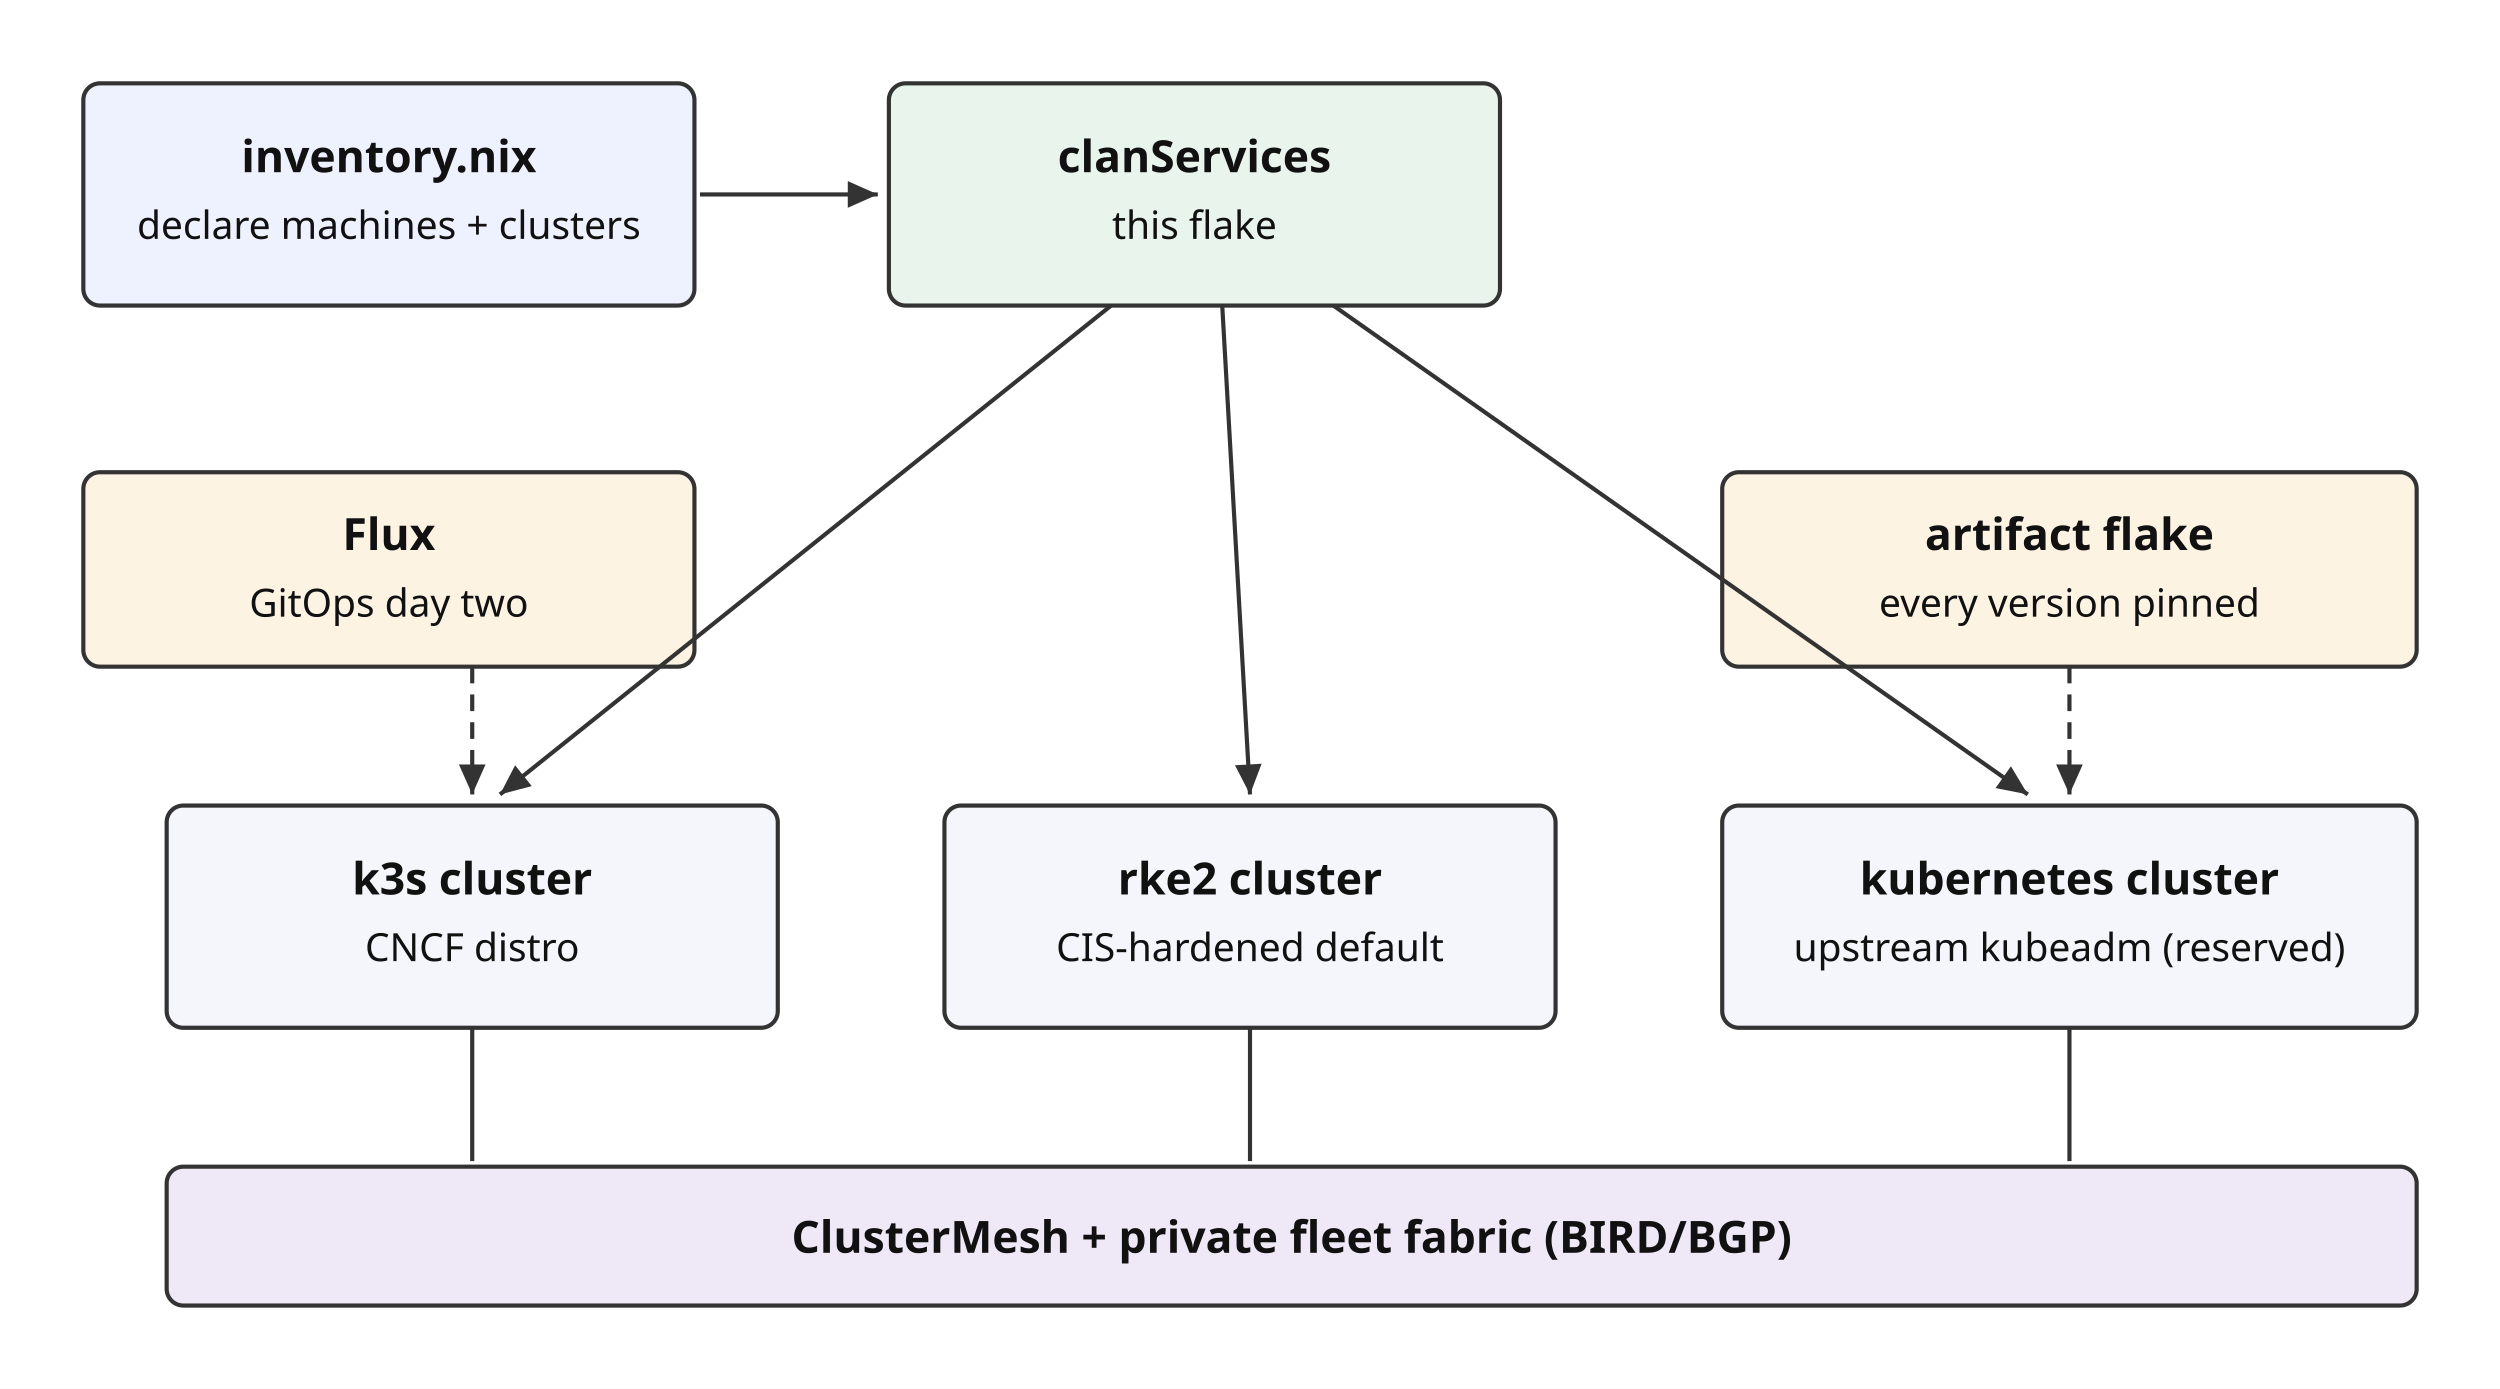
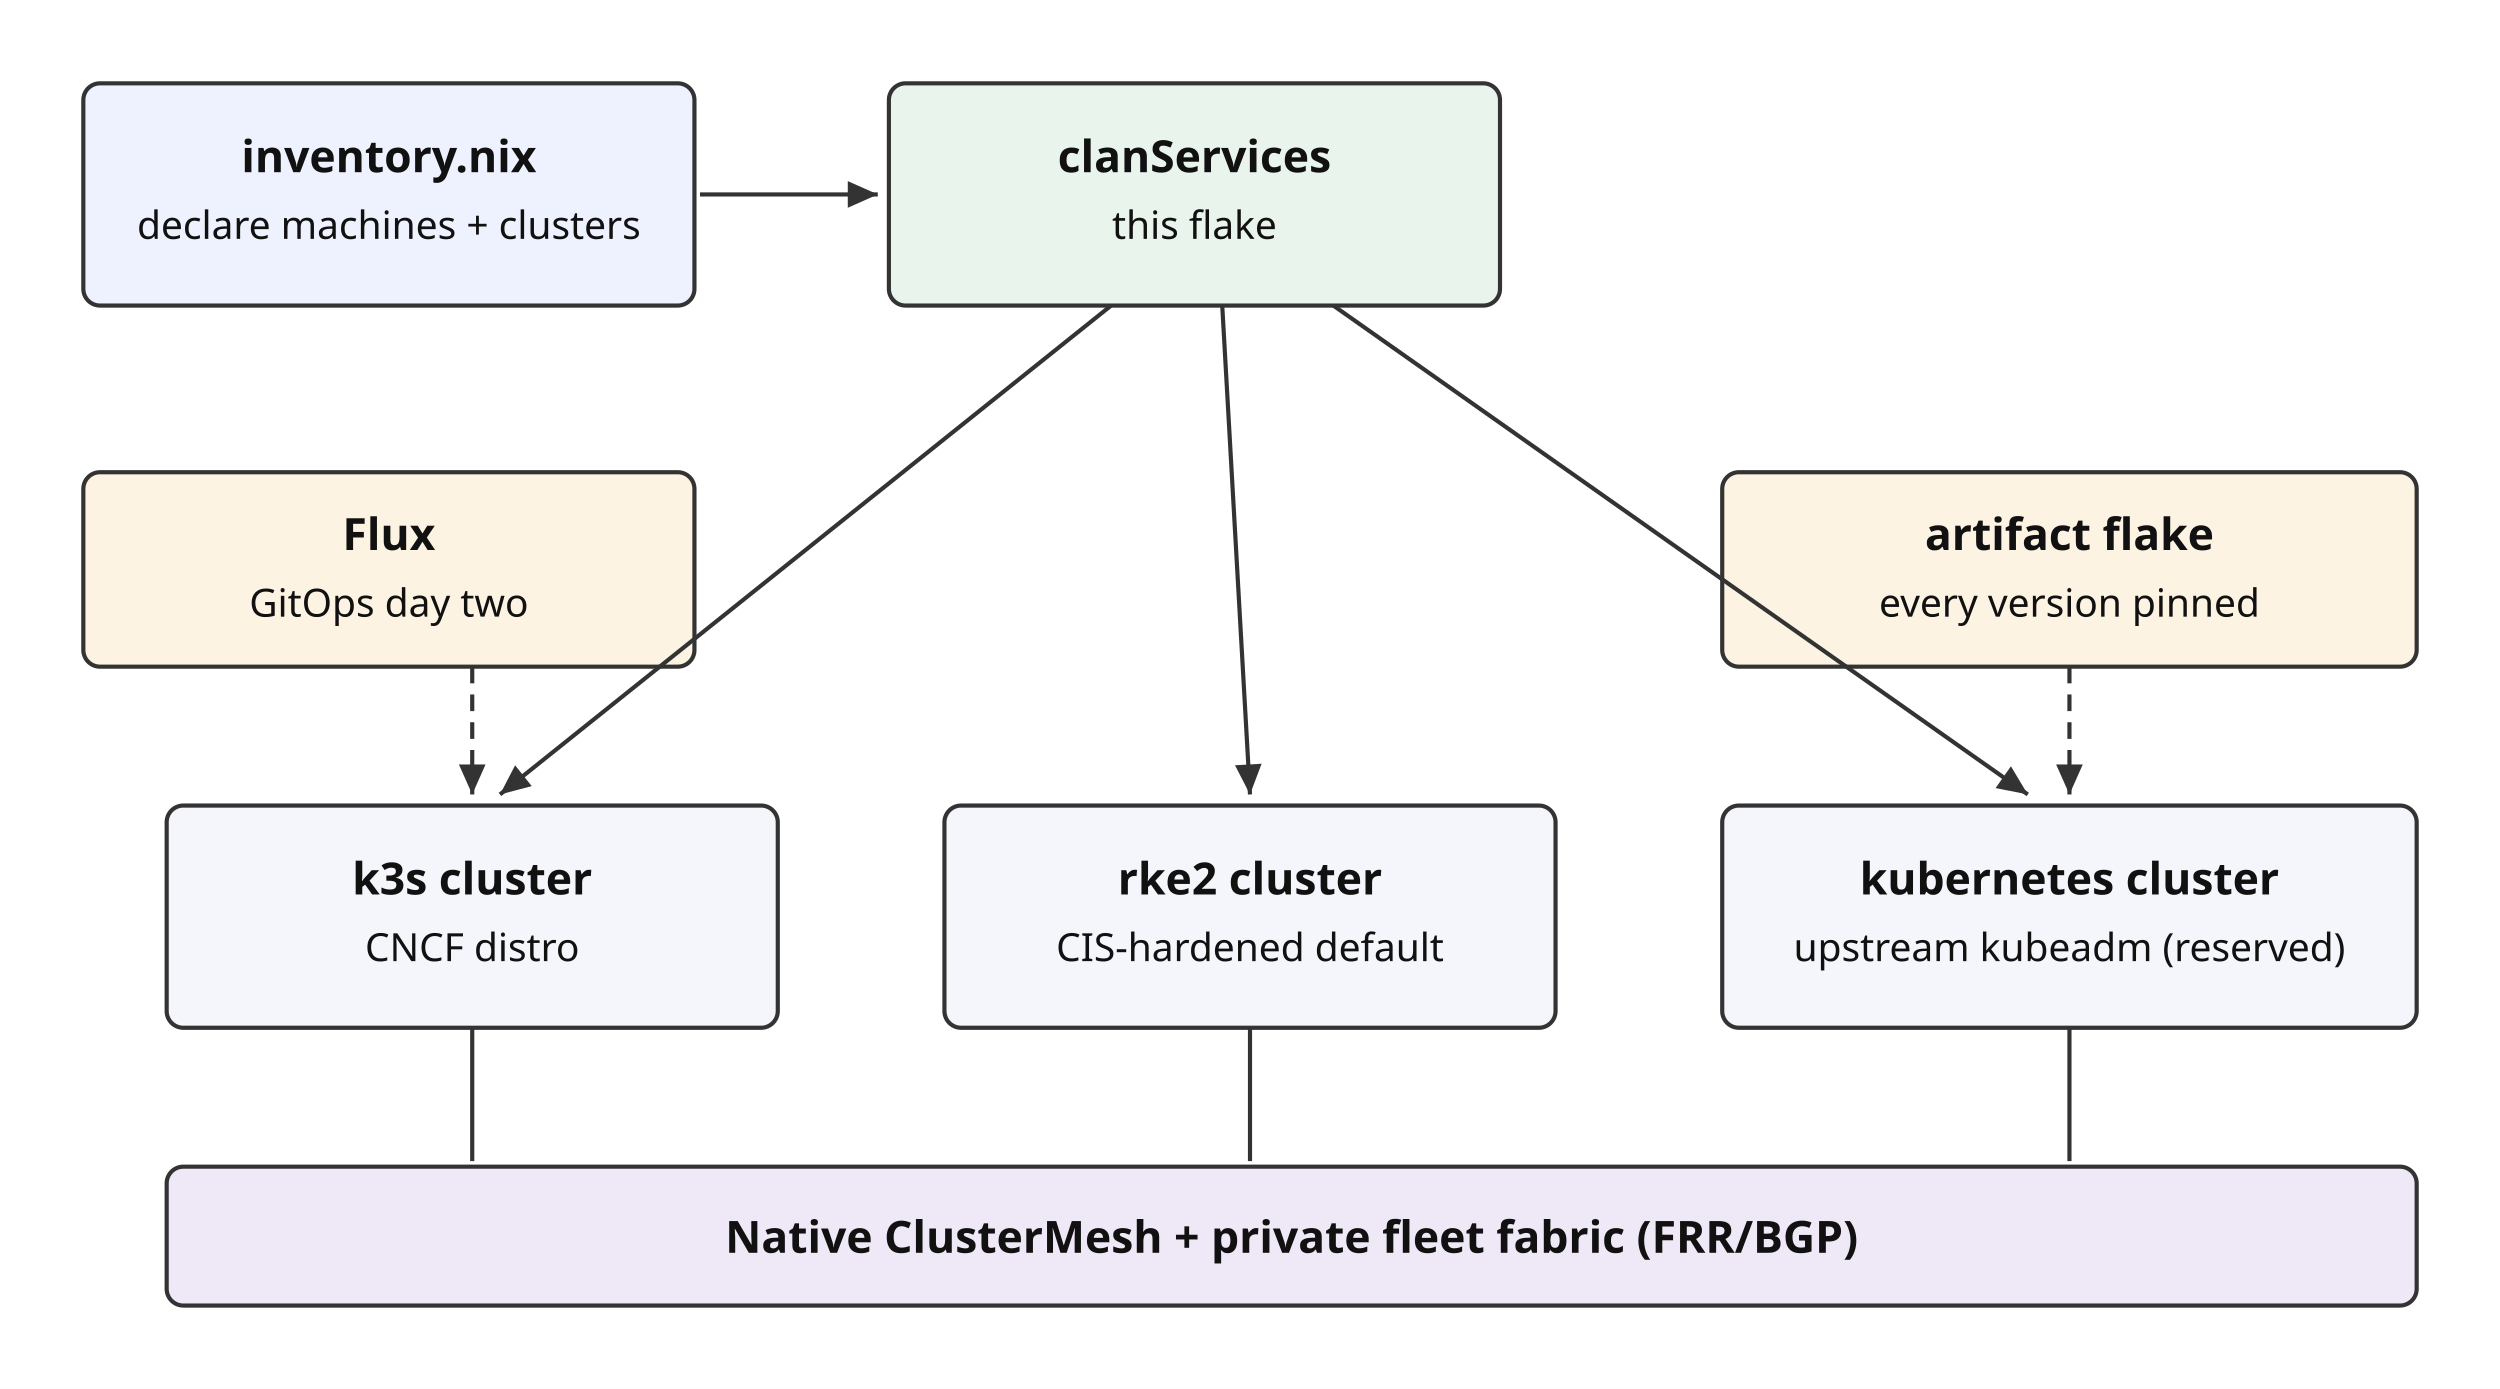
<svg xmlns="http://www.w3.org/2000/svg" viewBox="0 0 900 500" font-family="sans-serif">
  <defs>
    <marker id="arrow" viewBox="0 0 10 10" refX="9" refY="5" markerWidth="8" markerHeight="8" orient="auto-start-reverse">
      <path d="M 0 1 L 9 5 L 0 9 z" fill="#333" />
    </marker>
  </defs>
  <rect x="0" y="0" width="900" height="500" fill="#ffffff" />
  <rect x="30" y="30" width="220" height="80" rx="6" fill="#eef2ff" stroke="#333" stroke-width="1.5" />
  <text x="140" y="62" text-anchor="middle" font-size="16" font-weight="bold" fill="#111">inventory.nix</text>
  <text x="140" y="86" text-anchor="middle" font-size="14" fill="#111">declare machines + clusters</text>
  <line x1="252" y1="70" x2="316" y2="70" stroke="#333" stroke-width="1.5" marker-end="url(#arrow)" />
  <rect x="320" y="30" width="220" height="80" rx="6" fill="#e8f4ec" stroke="#333" stroke-width="1.5" />
  <text x="430" y="62" text-anchor="middle" font-size="16" font-weight="bold" fill="#111">clanServices</text>
  <text x="430" y="86" text-anchor="middle" font-size="14" fill="#111">this flake</text>
  <rect x="30" y="170" width="220" height="70" rx="6" fill="#fdf3e3" stroke="#333" stroke-width="1.5" />
  <text x="140" y="198" text-anchor="middle" font-size="16" font-weight="bold" fill="#111">Flux</text>
  <text x="140" y="222" text-anchor="middle" font-size="14" fill="#111">GitOps day two</text>
  <rect x="620" y="170" width="250" height="70" rx="6" fill="#fdf3e3" stroke="#333" stroke-width="1.5" />
  <text x="745" y="198" text-anchor="middle" font-size="16" font-weight="bold" fill="#111">artifact flake</text>
  <text x="745" y="222" text-anchor="middle" font-size="14" fill="#111">every version pinned</text>
  <rect x="60" y="290" width="220" height="80" rx="6" fill="#f4f6fb" stroke="#333" stroke-width="1.5" />
  <text x="170" y="322" text-anchor="middle" font-size="16" font-weight="bold" fill="#111">k3s cluster</text>
  <text x="170" y="346" text-anchor="middle" font-size="14" fill="#111">CNCF distro</text>
  <rect x="340" y="290" width="220" height="80" rx="6" fill="#f4f6fb" stroke="#333" stroke-width="1.5" />
  <text x="450" y="322" text-anchor="middle" font-size="16" font-weight="bold" fill="#111">rke2 cluster</text>
  <text x="450" y="346" text-anchor="middle" font-size="14" fill="#111">CIS-hardened default</text>
  <rect x="620" y="290" width="250" height="80" rx="6" fill="#f4f6fb" stroke="#333" stroke-width="1.5" />
  <text x="745" y="322" text-anchor="middle" font-size="16" font-weight="bold" fill="#111">kubernetes cluster</text>
  <text x="745" y="346" text-anchor="middle" font-size="14" fill="#111">upstream kubeadm (reserved)</text>
  <line x1="400" y1="110" x2="180" y2="286" stroke="#333" stroke-width="1.5" marker-end="url(#arrow)" />
  <line x1="440" y1="110" x2="450" y2="286" stroke="#333" stroke-width="1.5" marker-end="url(#arrow)" />
  <line x1="480" y1="110" x2="730" y2="286" stroke="#333" stroke-width="1.5" marker-end="url(#arrow)" />
  <line x1="170" y1="240" x2="170" y2="286" stroke="#333" stroke-width="1.5" stroke-dasharray="6 4" marker-end="url(#arrow)" />
  <line x1="745" y1="240" x2="745" y2="286" stroke="#333" stroke-width="1.5" stroke-dasharray="6 4" marker-end="url(#arrow)" />
  <line x1="170" y1="370" x2="170" y2="418" stroke="#333" stroke-width="1.5" />
  <line x1="450" y1="370" x2="450" y2="418" stroke="#333" stroke-width="1.5" />
  <line x1="745" y1="370" x2="745" y2="418" stroke="#333" stroke-width="1.5" />
  <rect x="60" y="420" width="810" height="50" rx="6" fill="#efe8f7" stroke="#333" stroke-width="1.5" />
-   <text x="465" y="451" text-anchor="middle" font-size="16" font-weight="bold" fill="#111">ClusterMesh + private fleet fabric (BIRD/BGP)</text>
+   <text x="465" y="451" text-anchor="middle" font-size="16" font-weight="bold" fill="#111">Native ClusterMesh + private fleet fabric (FRR/BGP)</text>
</svg>
